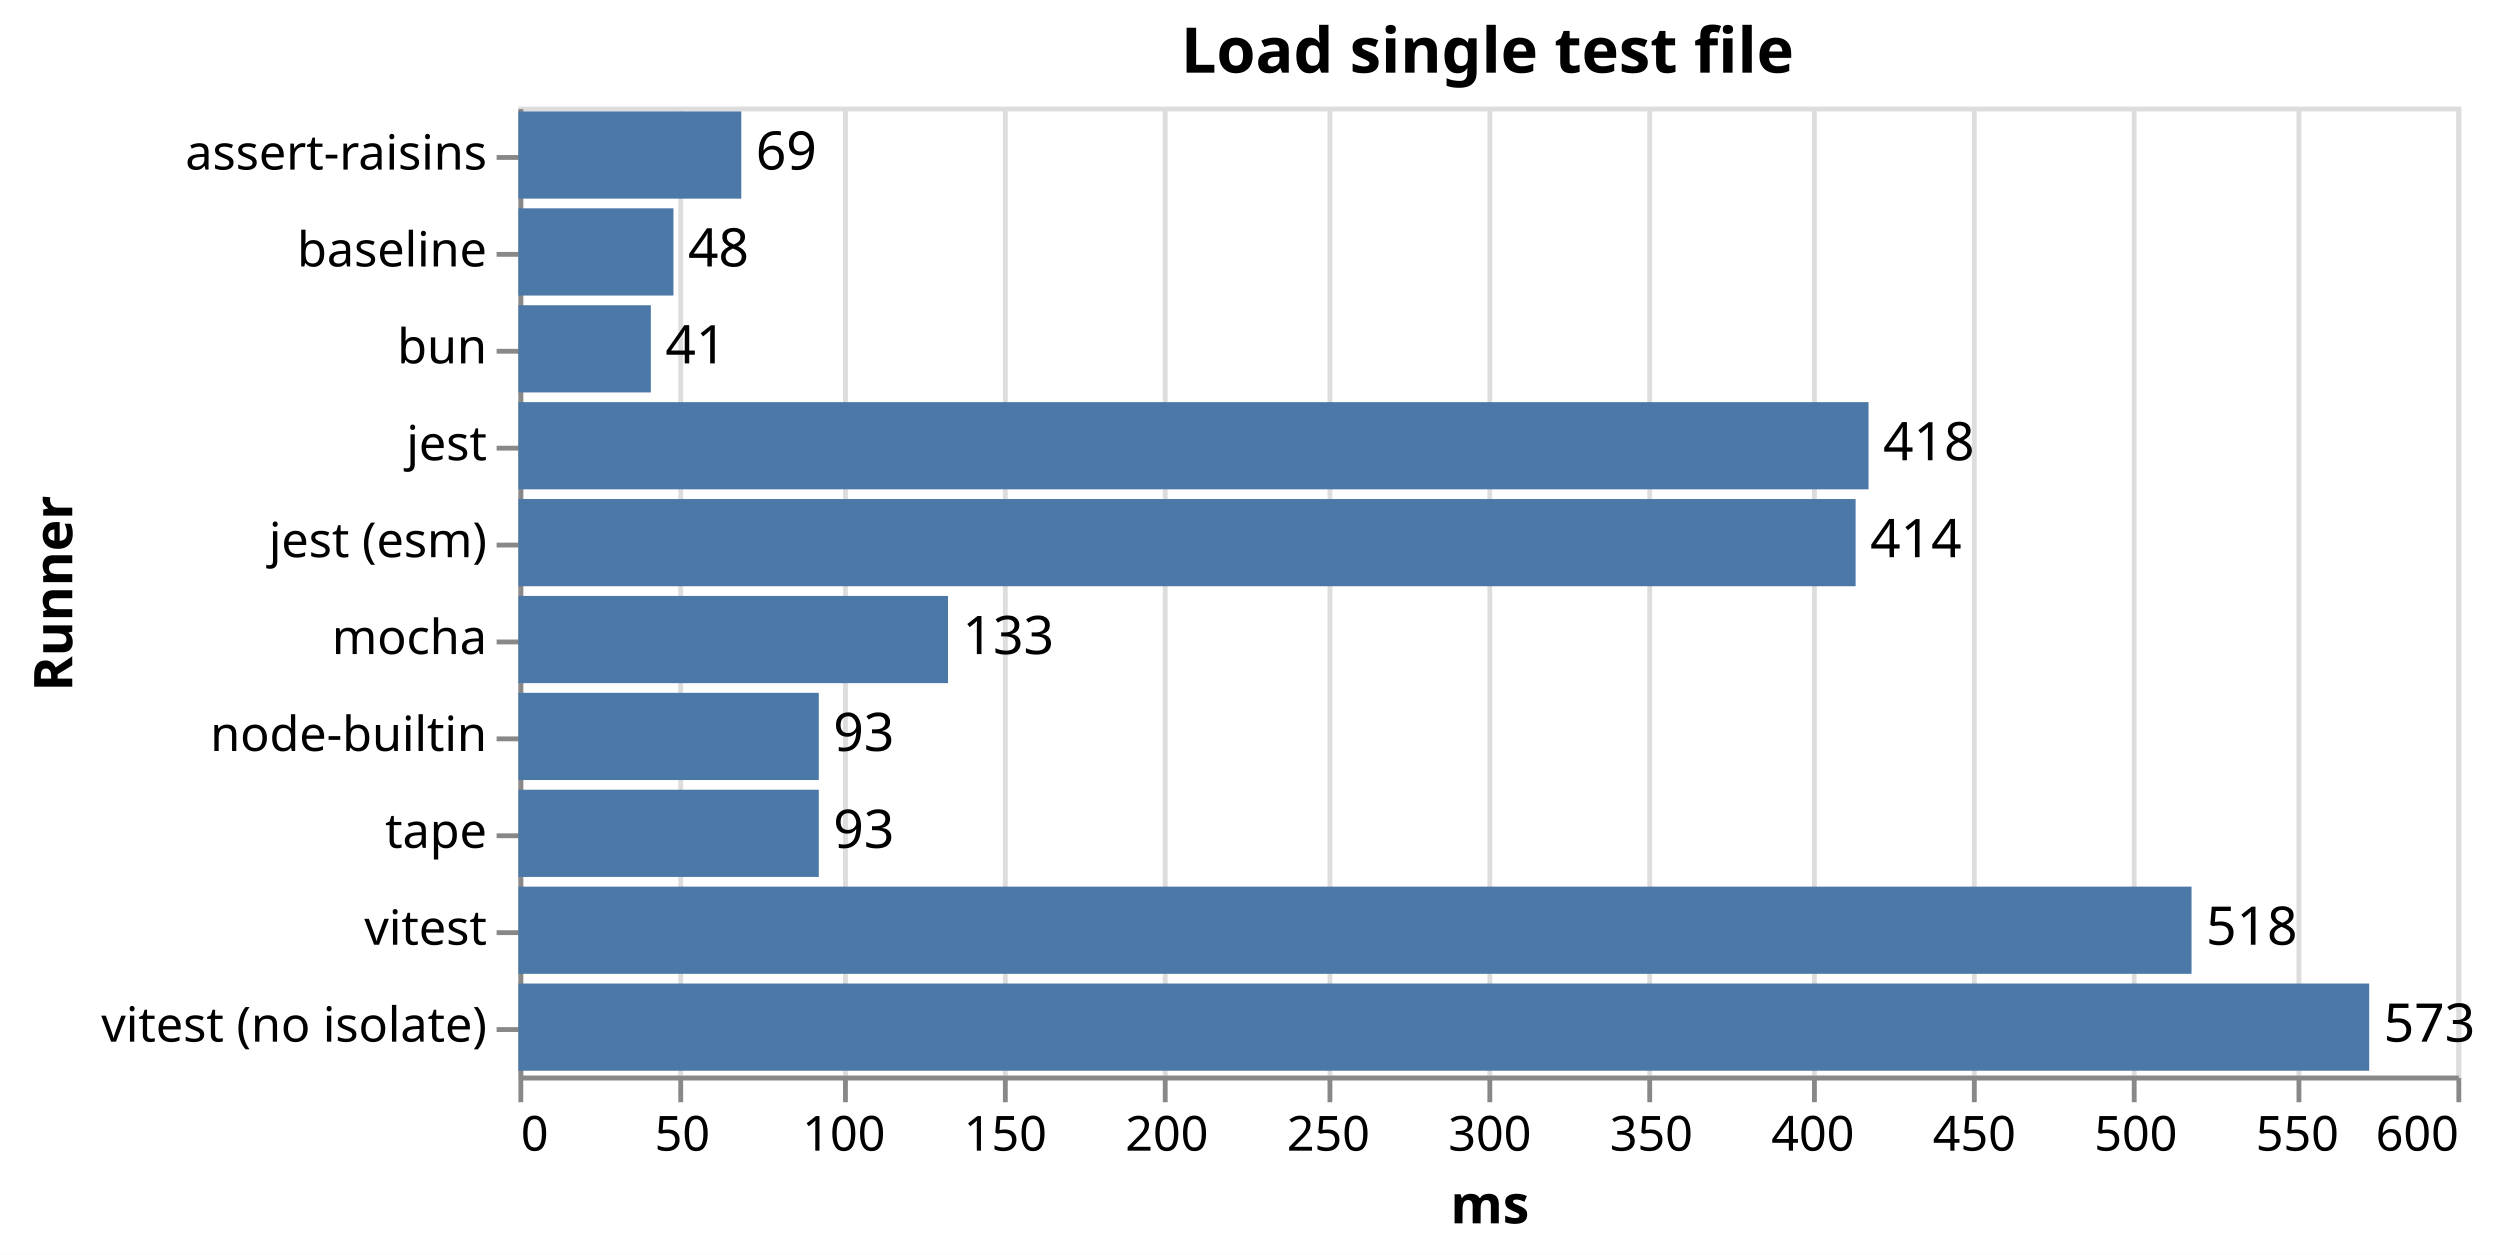
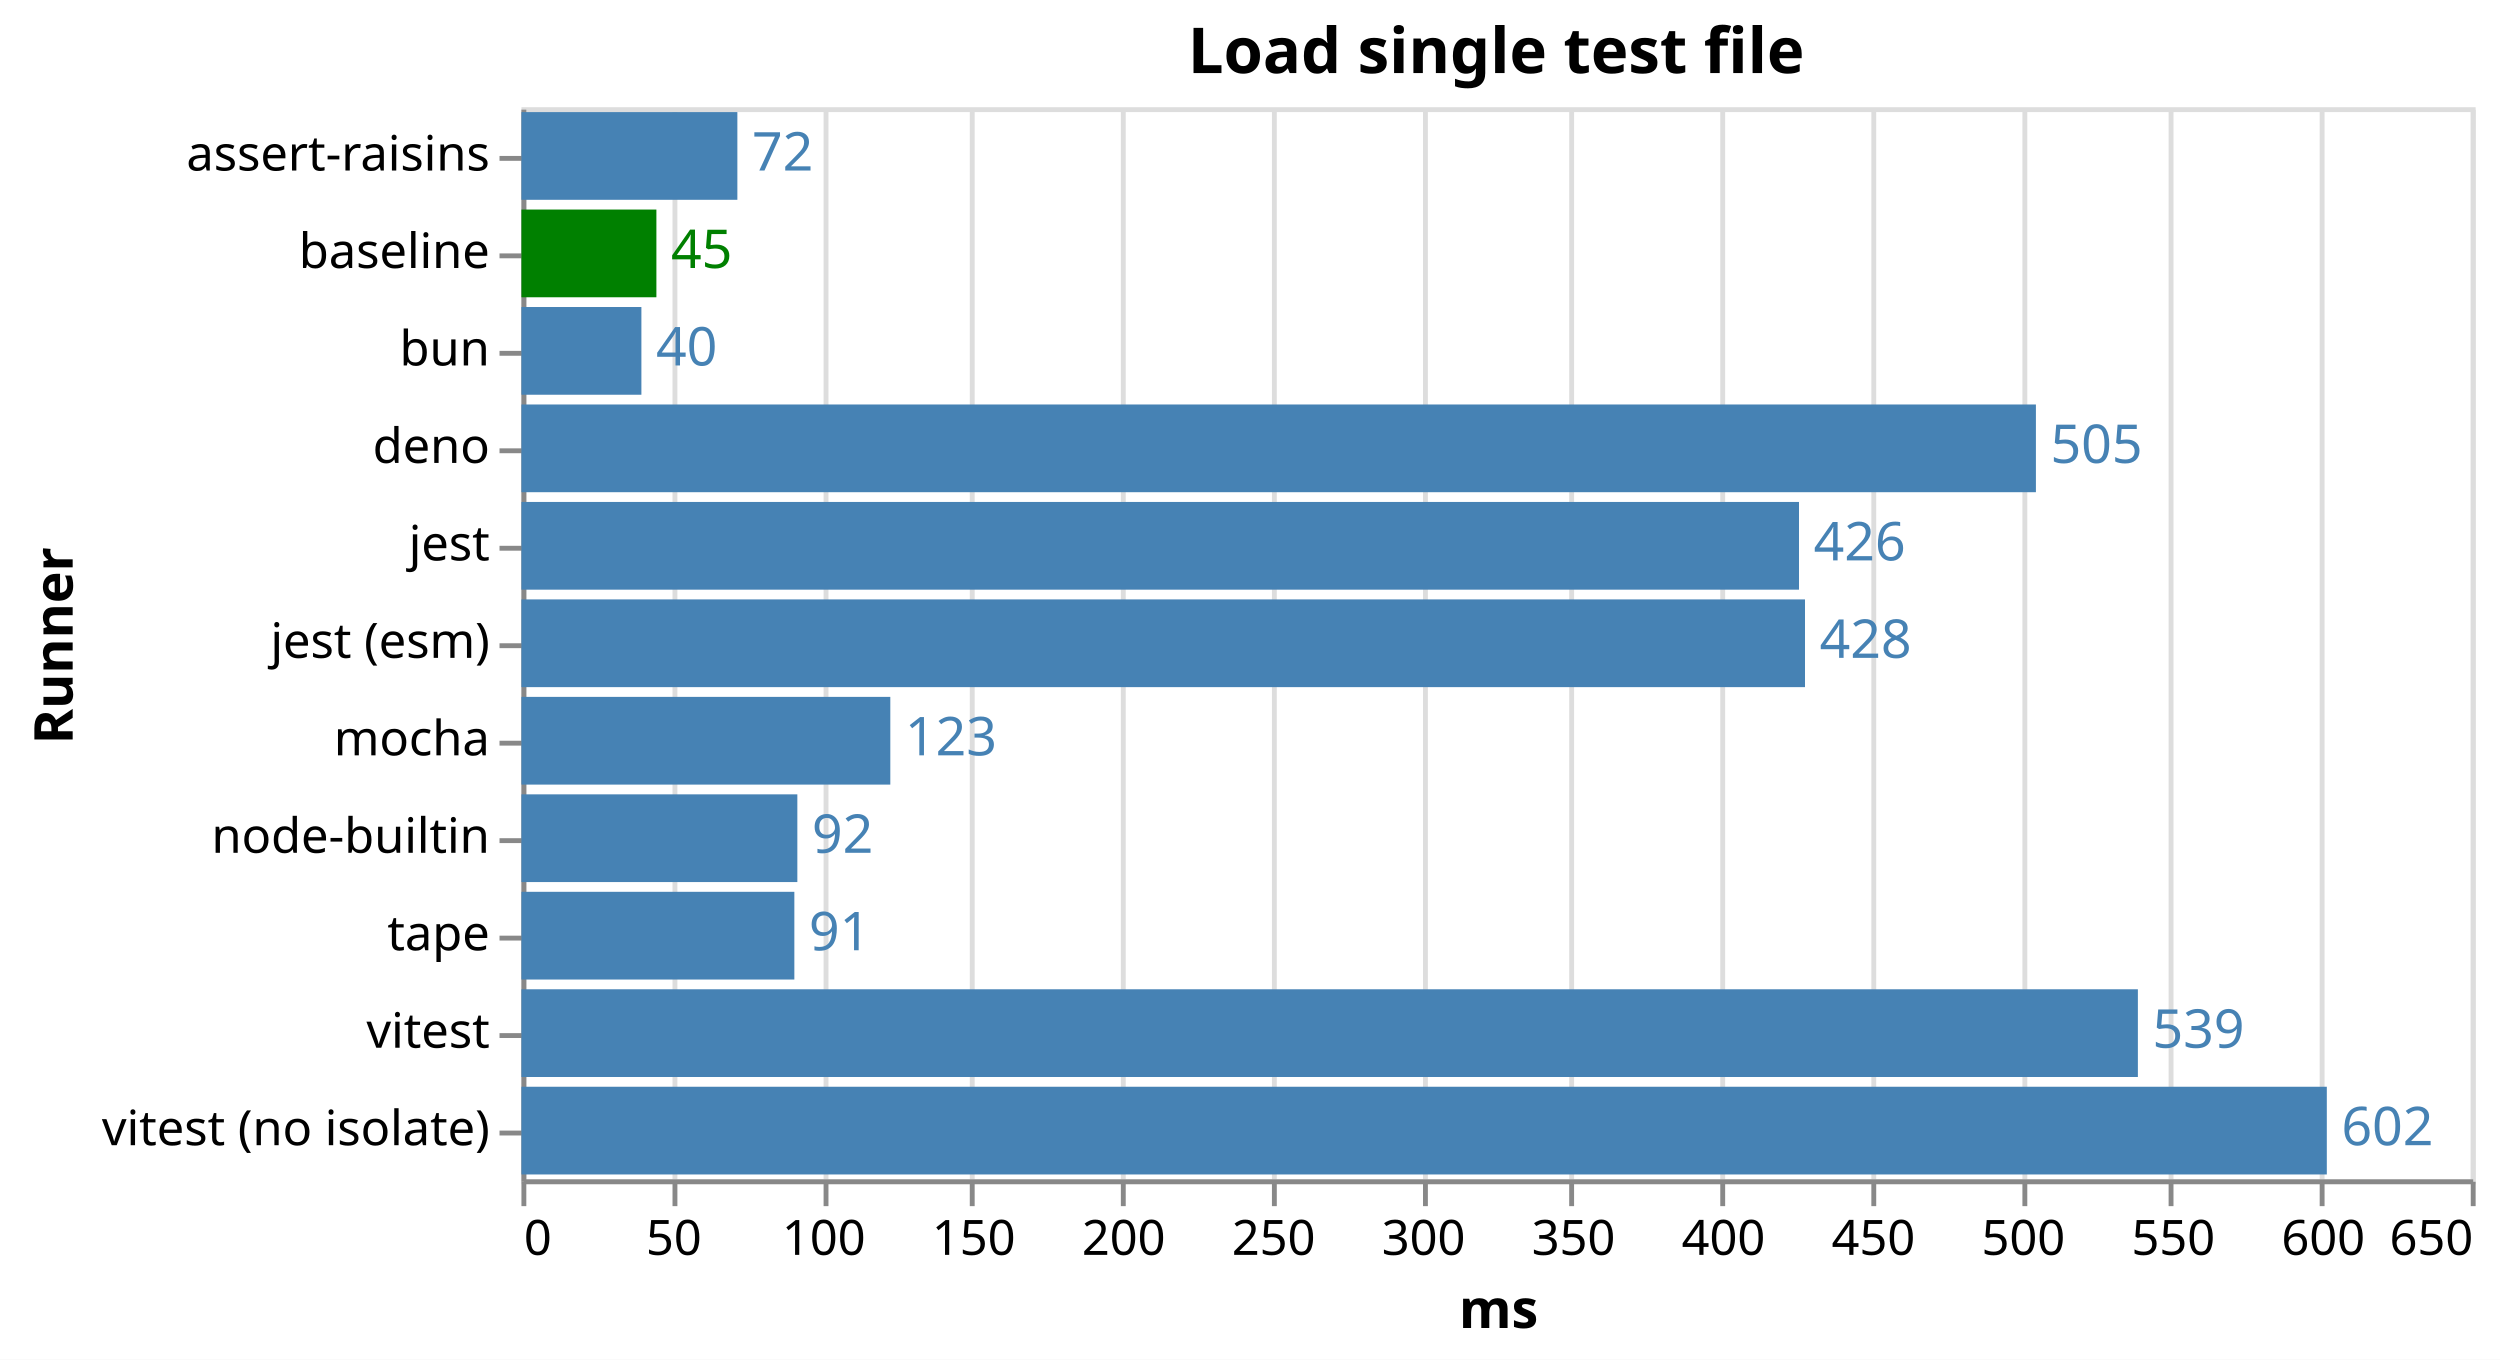
- <svg xmlns="http://www.w3.org/2000/svg" version="1.1" class="marks" width="516" height="259" viewBox="0 0 516 259">
-   <rect width="516" height="259" fill="white" />
+ <svg xmlns="http://www.w3.org/2000/svg" version="1.1" class="marks" width="513" height="279" viewBox="0 0 513 279">
+   <rect width="513" height="279" fill="white" />
  <g fill="none" stroke-miterlimit="10" transform="translate(107,22)">
    <g class="mark-group role-frame root" role="graphics-object" aria-roledescription="group mark container">
      <g transform="translate(0,0)">
-         <path class="background" aria-hidden="true" d="M0.5,0.5h400v200h-400Z" stroke="#ddd" />
+         <path class="background" aria-hidden="true" d="M0.5,0.5h400v220h-400Z" stroke="#ddd" />
        <g>
          <g class="mark-group role-axis" aria-hidden="true">
-             <g transform="translate(0.5,200.5)">
+             <g transform="translate(0.5,220.5)">
              <path class="background" aria-hidden="true" d="M0,0h0v0h0Z" pointer-events="none" />
              <g>
                <g class="mark-rule role-axis-grid" pointer-events="none">
-                   <line transform="translate(0,0)" x2="0" y2="-200" stroke="#ddd" stroke-width="1" opacity="1" />
-                   <line transform="translate(33,0)" x2="0" y2="-200" stroke="#ddd" stroke-width="1" opacity="1" />
-                   <line transform="translate(67,0)" x2="0" y2="-200" stroke="#ddd" stroke-width="1" opacity="1" />
-                   <line transform="translate(100,0)" x2="0" y2="-200" stroke="#ddd" stroke-width="1" opacity="1" />
-                   <line transform="translate(133,0)" x2="0" y2="-200" stroke="#ddd" stroke-width="1" opacity="1" />
-                   <line transform="translate(167,0)" x2="0" y2="-200" stroke="#ddd" stroke-width="1" opacity="1" />
-                   <line transform="translate(200,0)" x2="0" y2="-200" stroke="#ddd" stroke-width="1" opacity="1" />
-                   <line transform="translate(233,0)" x2="0" y2="-200" stroke="#ddd" stroke-width="1" opacity="1" />
-                   <line transform="translate(267,0)" x2="0" y2="-200" stroke="#ddd" stroke-width="1" opacity="1" />
-                   <line transform="translate(300,0)" x2="0" y2="-200" stroke="#ddd" stroke-width="1" opacity="1" />
-                   <line transform="translate(333,0)" x2="0" y2="-200" stroke="#ddd" stroke-width="1" opacity="1" />
-                   <line transform="translate(367,0)" x2="0" y2="-200" stroke="#ddd" stroke-width="1" opacity="1" />
-                   <line transform="translate(400,0)" x2="0" y2="-200" stroke="#ddd" stroke-width="1" opacity="1" />
+                   <line transform="translate(0,0)" x2="0" y2="-220" stroke="#ddd" stroke-width="1" opacity="1" />
+                   <line transform="translate(31,0)" x2="0" y2="-220" stroke="#ddd" stroke-width="1" opacity="1" />
+                   <line transform="translate(62,0)" x2="0" y2="-220" stroke="#ddd" stroke-width="1" opacity="1" />
+                   <line transform="translate(92,0)" x2="0" y2="-220" stroke="#ddd" stroke-width="1" opacity="1" />
+                   <line transform="translate(123,0)" x2="0" y2="-220" stroke="#ddd" stroke-width="1" opacity="1" />
+                   <line transform="translate(154,0)" x2="0" y2="-220" stroke="#ddd" stroke-width="1" opacity="1" />
+                   <line transform="translate(185,0)" x2="0" y2="-220" stroke="#ddd" stroke-width="1" opacity="1" />
+                   <line transform="translate(215,0)" x2="0" y2="-220" stroke="#ddd" stroke-width="1" opacity="1" />
+                   <line transform="translate(246,0)" x2="0" y2="-220" stroke="#ddd" stroke-width="1" opacity="1" />
+                   <line transform="translate(277,0)" x2="0" y2="-220" stroke="#ddd" stroke-width="1" opacity="1" />
+                   <line transform="translate(308,0)" x2="0" y2="-220" stroke="#ddd" stroke-width="1" opacity="1" />
+                   <line transform="translate(338,0)" x2="0" y2="-220" stroke="#ddd" stroke-width="1" opacity="1" />
+                   <line transform="translate(369,0)" x2="0" y2="-220" stroke="#ddd" stroke-width="1" opacity="1" />
+                   <line transform="translate(400,0)" x2="0" y2="-220" stroke="#ddd" stroke-width="1" opacity="1" />
                </g>
              </g>
              <path class="foreground" aria-hidden="true" d="" pointer-events="none" display="none" />
            </g>
          </g>
-           <g class="mark-group role-axis" role="graphics-symbol" aria-roledescription="axis" aria-label="X-axis titled 'ms' for a linear scale with values from 0 to 600">
-             <g transform="translate(0.5,200.5)">
+           <g class="mark-group role-axis" role="graphics-symbol" aria-roledescription="axis" aria-label="X-axis titled 'ms' for a linear scale with values from 0 to 650">
+             <g transform="translate(0.5,220.5)">
              <path class="background" aria-hidden="true" d="M0,0h0v0h0Z" pointer-events="none" />
              <g>
                <g class="mark-rule role-axis-tick" pointer-events="none">
                  <line transform="translate(0,0)" x2="0" y2="5" stroke="#888" stroke-width="1" opacity="1" />
-                   <line transform="translate(33,0)" x2="0" y2="5" stroke="#888" stroke-width="1" opacity="1" />
-                   <line transform="translate(67,0)" x2="0" y2="5" stroke="#888" stroke-width="1" opacity="1" />
-                   <line transform="translate(100,0)" x2="0" y2="5" stroke="#888" stroke-width="1" opacity="1" />
-                   <line transform="translate(133,0)" x2="0" y2="5" stroke="#888" stroke-width="1" opacity="1" />
-                   <line transform="translate(167,0)" x2="0" y2="5" stroke="#888" stroke-width="1" opacity="1" />
-                   <line transform="translate(200,0)" x2="0" y2="5" stroke="#888" stroke-width="1" opacity="1" />
-                   <line transform="translate(233,0)" x2="0" y2="5" stroke="#888" stroke-width="1" opacity="1" />
-                   <line transform="translate(267,0)" x2="0" y2="5" stroke="#888" stroke-width="1" opacity="1" />
-                   <line transform="translate(300,0)" x2="0" y2="5" stroke="#888" stroke-width="1" opacity="1" />
-                   <line transform="translate(333,0)" x2="0" y2="5" stroke="#888" stroke-width="1" opacity="1" />
-                   <line transform="translate(367,0)" x2="0" y2="5" stroke="#888" stroke-width="1" opacity="1" />
+                   <line transform="translate(31,0)" x2="0" y2="5" stroke="#888" stroke-width="1" opacity="1" />
+                   <line transform="translate(62,0)" x2="0" y2="5" stroke="#888" stroke-width="1" opacity="1" />
+                   <line transform="translate(92,0)" x2="0" y2="5" stroke="#888" stroke-width="1" opacity="1" />
+                   <line transform="translate(123,0)" x2="0" y2="5" stroke="#888" stroke-width="1" opacity="1" />
+                   <line transform="translate(154,0)" x2="0" y2="5" stroke="#888" stroke-width="1" opacity="1" />
+                   <line transform="translate(185,0)" x2="0" y2="5" stroke="#888" stroke-width="1" opacity="1" />
+                   <line transform="translate(215,0)" x2="0" y2="5" stroke="#888" stroke-width="1" opacity="1" />
+                   <line transform="translate(246,0)" x2="0" y2="5" stroke="#888" stroke-width="1" opacity="1" />
+                   <line transform="translate(277,0)" x2="0" y2="5" stroke="#888" stroke-width="1" opacity="1" />
+                   <line transform="translate(308,0)" x2="0" y2="5" stroke="#888" stroke-width="1" opacity="1" />
+                   <line transform="translate(338,0)" x2="0" y2="5" stroke="#888" stroke-width="1" opacity="1" />
+                   <line transform="translate(369,0)" x2="0" y2="5" stroke="#888" stroke-width="1" opacity="1" />
                  <line transform="translate(400,0)" x2="0" y2="5" stroke="#888" stroke-width="1" opacity="1" />
                </g>
                <g class="mark-text role-axis-label" pointer-events="none">
                  <text text-anchor="start" transform="translate(0,15)" font-family="sans-serif" font-size="10px" fill="#000" opacity="1">0</text>
-                   <text text-anchor="middle" transform="translate(33.33333,15)" font-family="sans-serif" font-size="10px" fill="#000" opacity="1">50</text>
-                   <text text-anchor="middle" transform="translate(66.66667,15)" font-family="sans-serif" font-size="10px" fill="#000" opacity="1">100</text>
-                   <text text-anchor="middle" transform="translate(100,15)" font-family="sans-serif" font-size="10px" fill="#000" opacity="1">150</text>
-                   <text text-anchor="middle" transform="translate(133.3333,15)" font-family="sans-serif" font-size="10px" fill="#000" opacity="1">200</text>
-                   <text text-anchor="middle" transform="translate(166.6667,15)" font-family="sans-serif" font-size="10px" fill="#000" opacity="1">250</text>
-                   <text text-anchor="middle" transform="translate(200,15)" font-family="sans-serif" font-size="10px" fill="#000" opacity="1">300</text>
-                   <text text-anchor="middle" transform="translate(233.3333,15)" font-family="sans-serif" font-size="10px" fill="#000" opacity="1">350</text>
-                   <text text-anchor="middle" transform="translate(266.6667,15)" font-family="sans-serif" font-size="10px" fill="#000" opacity="1">400</text>
-                   <text text-anchor="middle" transform="translate(300,15)" font-family="sans-serif" font-size="10px" fill="#000" opacity="1">450</text>
-                   <text text-anchor="middle" transform="translate(333.3333,15)" font-family="sans-serif" font-size="10px" fill="#000" opacity="1">500</text>
-                   <text text-anchor="middle" transform="translate(366.6667,15)" font-family="sans-serif" font-size="10px" fill="#000" opacity="1">550</text>
-                   <text text-anchor="end" transform="translate(400,15)" font-family="sans-serif" font-size="10px" fill="#000" opacity="1">600</text>
+                   <text text-anchor="middle" transform="translate(30.76923,15)" font-family="sans-serif" font-size="10px" fill="#000" opacity="1">50</text>
+                   <text text-anchor="middle" transform="translate(61.53846,15)" font-family="sans-serif" font-size="10px" fill="#000" opacity="1">100</text>
+                   <text text-anchor="middle" transform="translate(92.30769,15)" font-family="sans-serif" font-size="10px" fill="#000" opacity="1">150</text>
+                   <text text-anchor="middle" transform="translate(123.0769,15)" font-family="sans-serif" font-size="10px" fill="#000" opacity="1">200</text>
+                   <text text-anchor="middle" transform="translate(153.8462,15)" font-family="sans-serif" font-size="10px" fill="#000" opacity="1">250</text>
+                   <text text-anchor="middle" transform="translate(184.6154,15)" font-family="sans-serif" font-size="10px" fill="#000" opacity="1">300</text>
+                   <text text-anchor="middle" transform="translate(215.3846,15)" font-family="sans-serif" font-size="10px" fill="#000" opacity="1">350</text>
+                   <text text-anchor="middle" transform="translate(246.1538,15)" font-family="sans-serif" font-size="10px" fill="#000" opacity="1">400</text>
+                   <text text-anchor="middle" transform="translate(276.9231,15)" font-family="sans-serif" font-size="10px" fill="#000" opacity="1">450</text>
+                   <text text-anchor="middle" transform="translate(307.6923,15)" font-family="sans-serif" font-size="10px" fill="#000" opacity="1">500</text>
+                   <text text-anchor="middle" transform="translate(338.4615,15)" font-family="sans-serif" font-size="10px" fill="#000" opacity="1">550</text>
+                   <text text-anchor="middle" transform="translate(369.2308,15)" font-family="sans-serif" font-size="10px" fill="#000" opacity="1">600</text>
+                   <text text-anchor="end" transform="translate(400,15)" font-family="sans-serif" font-size="10px" fill="#000" opacity="1">650</text>
                </g>
                <g class="mark-rule role-axis-domain" pointer-events="none">
                  <line transform="translate(0,0)" x2="400" y2="0" stroke="#888" stroke-width="1" opacity="1" />
                </g>
                <g class="mark-text role-axis-title" pointer-events="none">
                  <text text-anchor="middle" transform="translate(200,30)" font-family="sans-serif" font-size="11px" font-weight="bold" fill="#000" opacity="1">ms</text>
                </g>
              </g>
              <path class="foreground" aria-hidden="true" d="" pointer-events="none" display="none" />
            </g>
          </g>
-           <g class="mark-group role-axis" role="graphics-symbol" aria-roledescription="axis" aria-label="Y-axis titled 'Runner' for a discrete scale with 10 values: assert-raisins, baseline, bun, jest, jest (esm), ending with vitest (no isolate)">
+           <g class="mark-group role-axis" role="graphics-symbol" aria-roledescription="axis" aria-label="Y-axis titled 'Runner' for a discrete scale with 11 values: assert-raisins, baseline, bun, deno, jest, ending with vitest (no isolate)">
            <g transform="translate(0.5,0.5)">
              <path class="background" aria-hidden="true" d="M0,0h0v0h0Z" pointer-events="none" />
              <g>
                <g class="mark-rule role-axis-tick" pointer-events="none">
                  <line transform="translate(0,10)" x2="-5" y2="0" stroke="#888" stroke-width="1" opacity="1" />
                  <line transform="translate(0,30)" x2="-5" y2="0" stroke="#888" stroke-width="1" opacity="1" />
                  <line transform="translate(0,50)" x2="-5" y2="0" stroke="#888" stroke-width="1" opacity="1" />
                  <line transform="translate(0,70)" x2="-5" y2="0" stroke="#888" stroke-width="1" opacity="1" />
                  <line transform="translate(0,90)" x2="-5" y2="0" stroke="#888" stroke-width="1" opacity="1" />
                  <line transform="translate(0,110)" x2="-5" y2="0" stroke="#888" stroke-width="1" opacity="1" />
                  <line transform="translate(0,130)" x2="-5" y2="0" stroke="#888" stroke-width="1" opacity="1" />
                  <line transform="translate(0,150)" x2="-5" y2="0" stroke="#888" stroke-width="1" opacity="1" />
                  <line transform="translate(0,170)" x2="-5" y2="0" stroke="#888" stroke-width="1" opacity="1" />
                  <line transform="translate(0,190)" x2="-5" y2="0" stroke="#888" stroke-width="1" opacity="1" />
+                   <line transform="translate(0,210)" x2="-5" y2="0" stroke="#888" stroke-width="1" opacity="1" />
                </g>
                <g class="mark-text role-axis-label" pointer-events="none">
                  <text text-anchor="end" transform="translate(-7,12.5)" font-family="sans-serif" font-size="10px" fill="#000" opacity="1">assert-raisins</text>
                  <text text-anchor="end" transform="translate(-7,32.5)" font-family="sans-serif" font-size="10px" fill="#000" opacity="1">baseline</text>
                  <text text-anchor="end" transform="translate(-7,52.5)" font-family="sans-serif" font-size="10px" fill="#000" opacity="1">bun</text>
-                   <text text-anchor="end" transform="translate(-7,72.5)" font-family="sans-serif" font-size="10px" fill="#000" opacity="1">jest</text>
-                   <text text-anchor="end" transform="translate(-7,92.5)" font-family="sans-serif" font-size="10px" fill="#000" opacity="1">jest (esm)</text>
-                   <text text-anchor="end" transform="translate(-7,112.5)" font-family="sans-serif" font-size="10px" fill="#000" opacity="1">mocha</text>
-                   <text text-anchor="end" transform="translate(-7,132.5)" font-family="sans-serif" font-size="10px" fill="#000" opacity="1">node-builtin</text>
-                   <text text-anchor="end" transform="translate(-7,152.5)" font-family="sans-serif" font-size="10px" fill="#000" opacity="1">tape</text>
-                   <text text-anchor="end" transform="translate(-7,172.5)" font-family="sans-serif" font-size="10px" fill="#000" opacity="1">vitest</text>
-                   <text text-anchor="end" transform="translate(-7,192.5)" font-family="sans-serif" font-size="10px" fill="#000" opacity="1">vitest (no isolate)</text>
+                   <text text-anchor="end" transform="translate(-7,72.5)" font-family="sans-serif" font-size="10px" fill="#000" opacity="1">deno</text>
+                   <text text-anchor="end" transform="translate(-7,92.5)" font-family="sans-serif" font-size="10px" fill="#000" opacity="1">jest</text>
+                   <text text-anchor="end" transform="translate(-7,112.5)" font-family="sans-serif" font-size="10px" fill="#000" opacity="1">jest (esm)</text>
+                   <text text-anchor="end" transform="translate(-7,132.5)" font-family="sans-serif" font-size="10px" fill="#000" opacity="1">mocha</text>
+                   <text text-anchor="end" transform="translate(-7,152.5)" font-family="sans-serif" font-size="10px" fill="#000" opacity="1">node-builtin</text>
+                   <text text-anchor="end" transform="translate(-7,172.5)" font-family="sans-serif" font-size="10px" fill="#000" opacity="1">tape</text>
+                   <text text-anchor="end" transform="translate(-7,192.5)" font-family="sans-serif" font-size="10px" fill="#000" opacity="1">vitest</text>
+                   <text text-anchor="end" transform="translate(-7,212.5)" font-family="sans-serif" font-size="10px" fill="#000" opacity="1">vitest (no isolate)</text>
                </g>
                <g class="mark-rule role-axis-domain" pointer-events="none">
-                   <line transform="translate(0,0)" x2="0" y2="200" stroke="#888" stroke-width="1" opacity="1" />
+                   <line transform="translate(0,0)" x2="0" y2="220" stroke="#888" stroke-width="1" opacity="1" />
                </g>
                <g class="mark-text role-axis-title" pointer-events="none">
-                   <text text-anchor="middle" transform="translate(-90.58789,100) rotate(-90) translate(0,-2)" font-family="sans-serif" font-size="11px" font-weight="bold" fill="#000" opacity="1">Runner</text>
+                   <text text-anchor="middle" transform="translate(-90.58789,110) rotate(-90) translate(0,-2)" font-family="sans-serif" font-size="11px" font-weight="bold" fill="#000" opacity="1">Runner</text>
                </g>
              </g>
              <path class="foreground" aria-hidden="true" d="" pointer-events="none" display="none" />
            </g>
          </g>
          <g class="mark-rect role-mark layer_0_marks" role="graphics-object" aria-roledescription="rect mark container">
-             <path aria-label="ms: 69; name: assert-raisins" role="graphics-symbol" aria-roledescription="bar" d="M0,1h46v18h-46Z" fill="#4c78a8" />
-             <path aria-label="ms: 48; name: baseline" role="graphics-symbol" aria-roledescription="bar" d="M0,21h32v18h-32Z" fill="#4c78a8" />
-             <path aria-label="ms: 41; name: bun" role="graphics-symbol" aria-roledescription="bar" d="M0,41h27.333v18h-27.333Z" fill="#4c78a8" />
-             <path aria-label="ms: 418; name: jest" role="graphics-symbol" aria-roledescription="bar" d="M0,61h278.667v18h-278.667Z" fill="#4c78a8" />
-             <path aria-label="ms: 414; name: jest (esm)" role="graphics-symbol" aria-roledescription="bar" d="M0,81h276v18h-276Z" fill="#4c78a8" />
-             <path aria-label="ms: 133; name: mocha" role="graphics-symbol" aria-roledescription="bar" d="M0,101h88.667v18h-88.667Z" fill="#4c78a8" />
-             <path aria-label="ms: 93; name: node-builtin" role="graphics-symbol" aria-roledescription="bar" d="M0,121h62v18h-62Z" fill="#4c78a8" />
-             <path aria-label="ms: 93; name: tape" role="graphics-symbol" aria-roledescription="bar" d="M0,141h62v18h-62Z" fill="#4c78a8" />
-             <path aria-label="ms: 518; name: vitest" role="graphics-symbol" aria-roledescription="bar" d="M0,161h345.333v18h-345.333Z" fill="#4c78a8" />
-             <path aria-label="ms: 573; name: vitest (no isolate)" role="graphics-symbol" aria-roledescription="bar" d="M0,181h382v18h-382Z" fill="#4c78a8" />
+             <path aria-label="ms: 72; name: assert-raisins" role="graphics-symbol" aria-roledescription="bar" d="M0,1h44.308v18h-44.308Z" fill="steelblue" />
+             <path aria-label="ms: 45; name: baseline" role="graphics-symbol" aria-roledescription="bar" d="M0,21h27.692v18h-27.692Z" fill="green" />
+             <path aria-label="ms: 40; name: bun" role="graphics-symbol" aria-roledescription="bar" d="M0,41h24.615v18h-24.615Z" fill="steelblue" />
+             <path aria-label="ms: 505; name: deno" role="graphics-symbol" aria-roledescription="bar" d="M0,61h310.769v18h-310.769Z" fill="steelblue" />
+             <path aria-label="ms: 426; name: jest" role="graphics-symbol" aria-roledescription="bar" d="M0,81h262.154v18h-262.154Z" fill="steelblue" />
+             <path aria-label="ms: 428; name: jest (esm)" role="graphics-symbol" aria-roledescription="bar" d="M0,101h263.385v18h-263.385Z" fill="steelblue" />
+             <path aria-label="ms: 123; name: mocha" role="graphics-symbol" aria-roledescription="bar" d="M0,121h75.692v18h-75.692Z" fill="steelblue" />
+             <path aria-label="ms: 92; name: node-builtin" role="graphics-symbol" aria-roledescription="bar" d="M0,141h56.615v18h-56.615Z" fill="steelblue" />
+             <path aria-label="ms: 91; name: tape" role="graphics-symbol" aria-roledescription="bar" d="M0,161h56v18h-56Z" fill="steelblue" />
+             <path aria-label="ms: 539; name: vitest" role="graphics-symbol" aria-roledescription="bar" d="M0,181h331.692v18h-331.692Z" fill="steelblue" />
+             <path aria-label="ms: 602; name: vitest (no isolate)" role="graphics-symbol" aria-roledescription="bar" d="M0,201h370.462v18h-370.462Z" fill="steelblue" />
          </g>
          <g class="mark-text role-mark layer_1_marks" role="graphics-object" aria-roledescription="text mark container">
-             <text aria-label="ms: 69; name: assert-raisins" role="graphics-symbol" aria-roledescription="text mark" text-anchor="start" transform="translate(49,13)" font-family="sans-serif" font-size="11px" fill="black">69</text>
-             <text aria-label="ms: 48; name: baseline" role="graphics-symbol" aria-roledescription="text mark" text-anchor="start" transform="translate(35,33)" font-family="sans-serif" font-size="11px" fill="black">48</text>
-             <text aria-label="ms: 41; name: bun" role="graphics-symbol" aria-roledescription="text mark" text-anchor="start" transform="translate(30.33333,53)" font-family="sans-serif" font-size="11px" fill="black">41</text>
-             <text aria-label="ms: 418; name: jest" role="graphics-symbol" aria-roledescription="text mark" text-anchor="start" transform="translate(281.6667,73)" font-family="sans-serif" font-size="11px" fill="black">418</text>
-             <text aria-label="ms: 414; name: jest (esm)" role="graphics-symbol" aria-roledescription="text mark" text-anchor="start" transform="translate(279,93)" font-family="sans-serif" font-size="11px" fill="black">414</text>
-             <text aria-label="ms: 133; name: mocha" role="graphics-symbol" aria-roledescription="text mark" text-anchor="start" transform="translate(91.66667,113)" font-family="sans-serif" font-size="11px" fill="black">133</text>
-             <text aria-label="ms: 93; name: node-builtin" role="graphics-symbol" aria-roledescription="text mark" text-anchor="start" transform="translate(65,133)" font-family="sans-serif" font-size="11px" fill="black">93</text>
-             <text aria-label="ms: 93; name: tape" role="graphics-symbol" aria-roledescription="text mark" text-anchor="start" transform="translate(65,153)" font-family="sans-serif" font-size="11px" fill="black">93</text>
-             <text aria-label="ms: 518; name: vitest" role="graphics-symbol" aria-roledescription="text mark" text-anchor="start" transform="translate(348.3333,173)" font-family="sans-serif" font-size="11px" fill="black">518</text>
-             <text aria-label="ms: 573; name: vitest (no isolate)" role="graphics-symbol" aria-roledescription="text mark" text-anchor="start" transform="translate(385,193)" font-family="sans-serif" font-size="11px" fill="black">573</text>
+             <text aria-label="ms: 72; name: assert-raisins" role="graphics-symbol" aria-roledescription="text mark" text-anchor="start" transform="translate(47.30769,13)" font-family="sans-serif" font-size="11px" fill="steelblue">72</text>
+             <text aria-label="ms: 45; name: baseline" role="graphics-symbol" aria-roledescription="text mark" text-anchor="start" transform="translate(30.69231,33)" font-family="sans-serif" font-size="11px" fill="green">45</text>
+             <text aria-label="ms: 40; name: bun" role="graphics-symbol" aria-roledescription="text mark" text-anchor="start" transform="translate(27.61538,53)" font-family="sans-serif" font-size="11px" fill="steelblue">40</text>
+             <text aria-label="ms: 505; name: deno" role="graphics-symbol" aria-roledescription="text mark" text-anchor="start" transform="translate(313.7692,73)" font-family="sans-serif" font-size="11px" fill="steelblue">505</text>
+             <text aria-label="ms: 426; name: jest" role="graphics-symbol" aria-roledescription="text mark" text-anchor="start" transform="translate(265.1538,93)" font-family="sans-serif" font-size="11px" fill="steelblue">426</text>
+             <text aria-label="ms: 428; name: jest (esm)" role="graphics-symbol" aria-roledescription="text mark" text-anchor="start" transform="translate(266.3846,113)" font-family="sans-serif" font-size="11px" fill="steelblue">428</text>
+             <text aria-label="ms: 123; name: mocha" role="graphics-symbol" aria-roledescription="text mark" text-anchor="start" transform="translate(78.69231,133)" font-family="sans-serif" font-size="11px" fill="steelblue">123</text>
+             <text aria-label="ms: 92; name: node-builtin" role="graphics-symbol" aria-roledescription="text mark" text-anchor="start" transform="translate(59.61538,153)" font-family="sans-serif" font-size="11px" fill="steelblue">92</text>
+             <text aria-label="ms: 91; name: tape" role="graphics-symbol" aria-roledescription="text mark" text-anchor="start" transform="translate(59,173)" font-family="sans-serif" font-size="11px" fill="steelblue">91</text>
+             <text aria-label="ms: 539; name: vitest" role="graphics-symbol" aria-roledescription="text mark" text-anchor="start" transform="translate(334.6923,193)" font-family="sans-serif" font-size="11px" fill="steelblue">539</text>
+             <text aria-label="ms: 602; name: vitest (no isolate)" role="graphics-symbol" aria-roledescription="text mark" text-anchor="start" transform="translate(373.4615,213)" font-family="sans-serif" font-size="11px" fill="steelblue">602</text>
          </g>
          <g class="mark-group role-title">
            <g transform="translate(200,-17)">
              <path class="background" aria-hidden="true" d="M0,0h0v0h0Z" pointer-events="none" />
              <g>
                <g class="mark-text role-title-text" role="graphics-symbol" aria-roledescription="title" aria-label="Title text 'Load single test file'" pointer-events="none">
                  <text text-anchor="middle" transform="translate(0,10)" font-family="sans-serif" font-size="13px" font-weight="bold" fill="#000" opacity="1">Load single test file</text>
                </g>
              </g>
              <path class="foreground" aria-hidden="true" d="" pointer-events="none" display="none" />
            </g>
          </g>
        </g>
        <path class="foreground" aria-hidden="true" d="" display="none" />
      </g>
    </g>
  </g>
</svg>
